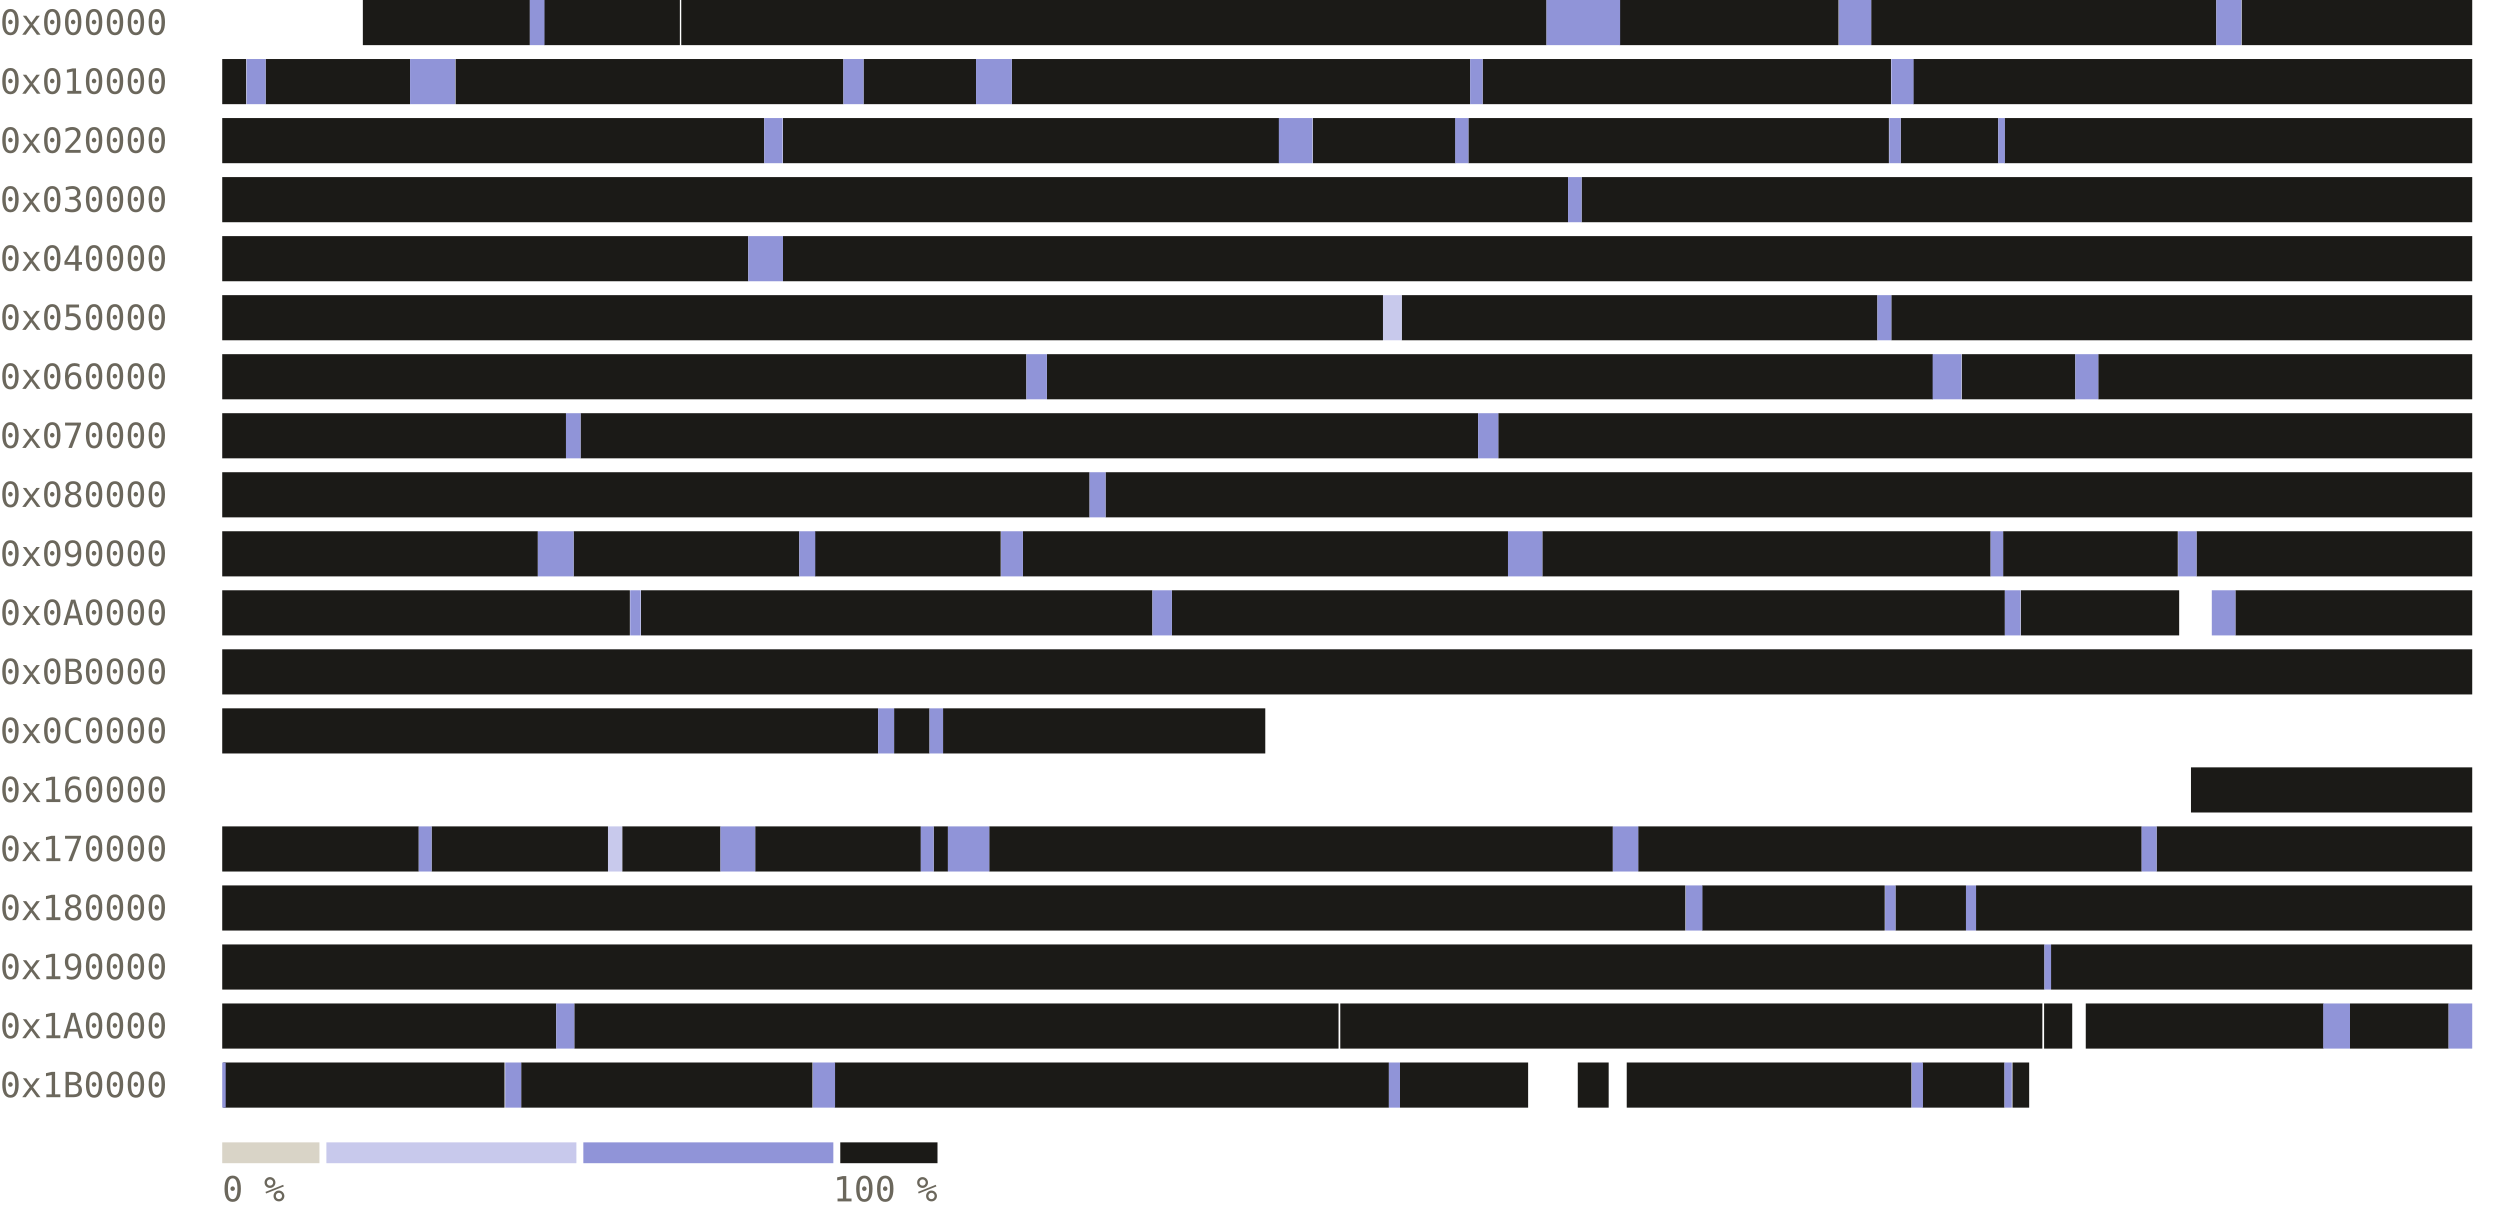
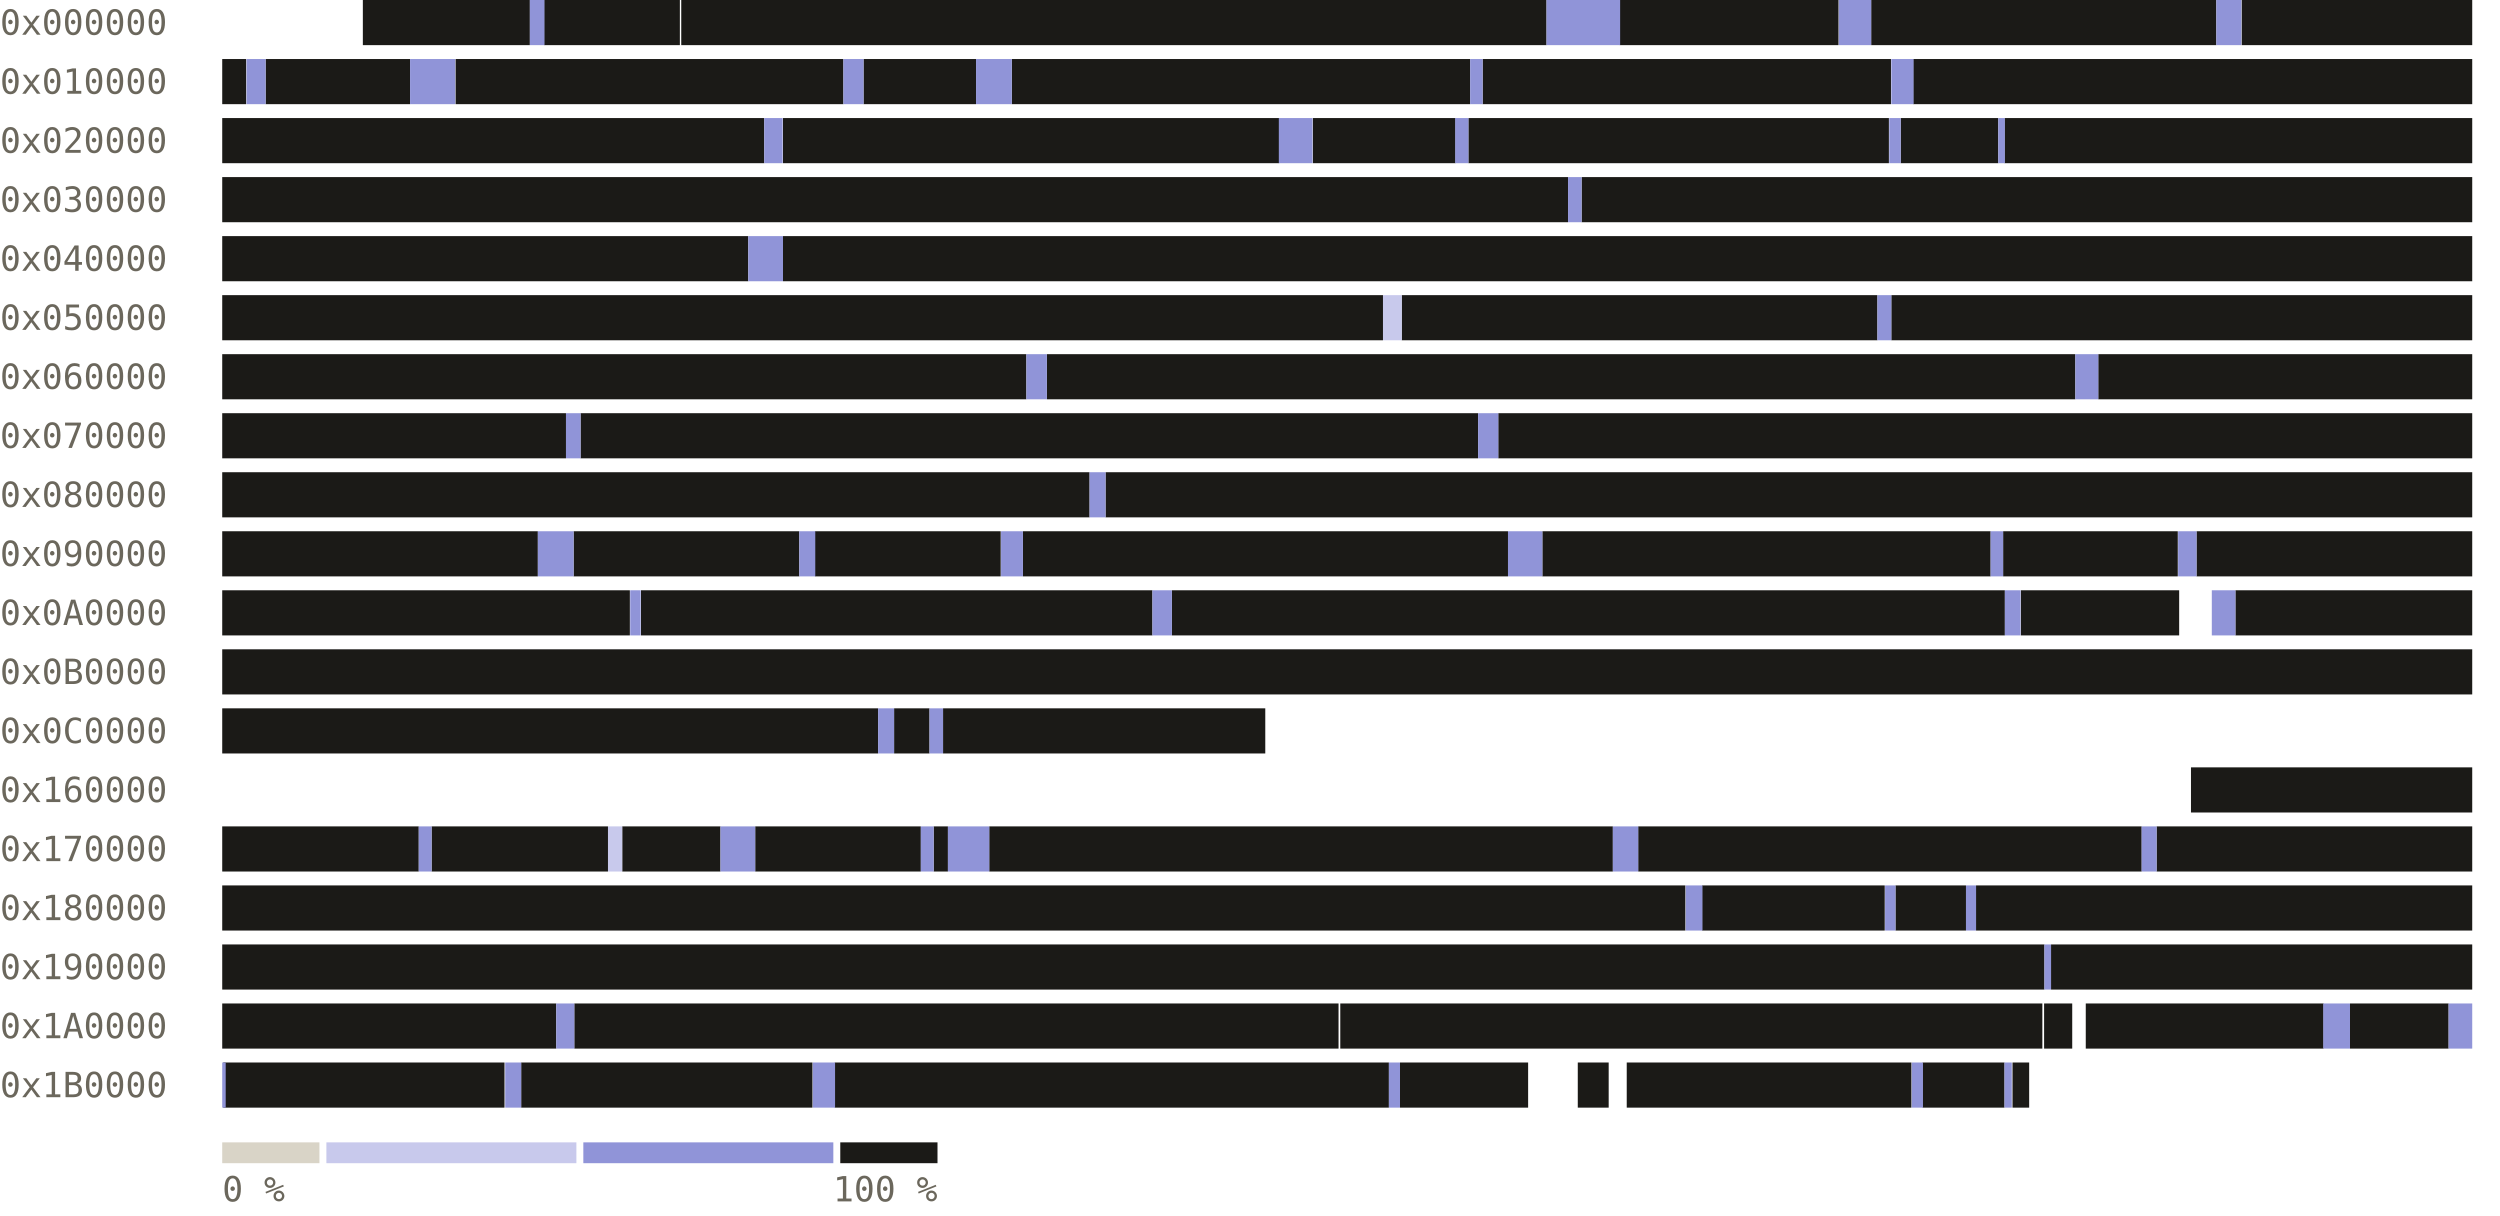
<svg xmlns="http://www.w3.org/2000/svg" viewBox="0 0 720 350" width="720" height="350">
  <style>text{font:10px monospace;fill:#6b675c}.q0{fill:#d9d4c7}.q1{fill:#e3e2f2}.q2{fill:#d6d6ef}.q3{fill:#c8c9ec}.q4{fill:#babce8}.q5{fill:#acafe4}.q6{fill:#9ea2df}.q7{fill:#9094d8}.q8{fill:#8186cf}.q9{fill:#7277c4}.q10{fill:#1b1a17}@media (prefers-color-scheme:dark){text{fill:#a8a293}.q0{fill:#4a463d}.q1{fill:#35375a}.q2{fill:#3c3f66}.q3{fill:#444772}.q4{fill:#4d517f}.q5{fill:#575b8c}.q6{fill:#62669a}.q7{fill:#6e72a8}.q8{fill:#7b7fb6}.q9{fill:#888cc4}.q10{fill:#d6d0bd}}</style>
  <text x="0" y="10">0x000000</text>
  <text x="0" y="27">0x010000</text>
  <text x="0" y="44">0x020000</text>
  <text x="0" y="61">0x030000</text>
  <text x="0" y="78">0x040000</text>
  <text x="0" y="95">0x050000</text>
  <text x="0" y="112">0x060000</text>
  <text x="0" y="129">0x070000</text>
  <text x="0" y="146">0x080000</text>
  <text x="0" y="163">0x090000</text>
  <text x="0" y="180">0x0A0000</text>
  <text x="0" y="197">0x0B0000</text>
  <text x="0" y="214">0x0C0000</text>
  <text x="0" y="231">0x160000</text>
  <text x="0" y="248">0x170000</text>
  <text x="0" y="265">0x180000</text>
  <text x="0" y="282">0x190000</text>
  <text x="0" y="299">0x1A0000</text>
  <text x="0" y="316">0x1B0000</text>
-   <path class="q10" d="M104.5 0h48.1v13h-48.1zM156.7 0h39.1v13h-39.1zM196.2 0h249.2v13h-249.2zM466.5 0h63v13h-63zM538.9 0h99.4v13h-99.4zM645.6 0h66.4v13h-66.4zM64 17h6.9v13h-6.9zM76.5 17h41.6v13h-41.6zM131.2 17h111.7v13h-111.7zM248.7 17h32.4v13h-32.4zM291.4 17h132v13h-132zM427 17h117.6v13h-117.6zM551 17h161v13h-161zM64 34h156.1v13h-156.1zM225.5 34h142.9v13h-142.9zM378.1 34h41.1v13h-41.1zM422.9 34h121.1v13h-121.1zM547.4 34h28.1v13h-28.1zM577.3 34h134.7v13h-134.7zM64 51h387.6v13h-387.6zM455.5 51h256.5v13h-256.5zM64 68h151.5v13h-151.5zM225.5 68h486.5v13h-486.5zM64 85h334.3v13h-334.3zM403.7 85h137v13h-137zM544.7 85h167.3v13h-167.3zM64 102h231.6v13h-231.6zM301.5 102h255.2v13h-255.2zM565 102h32.7v13h-32.7zM604.3 102h107.7v13h-107.7zM64 119h99v13h-99zM167.2 119h258.5v13h-258.5zM431.5 119h280.5v13h-280.5zM64 136h249.8v13h-249.8zM318.4 136h393.6v13h-393.6zM64 153h90.9v13h-90.9zM165.2 153h65v13h-65zM234.7 153h53.5v13h-53.5zM294.6 153h139.7v13h-139.7zM444.2 153h129.1v13h-129.1zM576.9 153h50.3v13h-50.3zM632.6 153h79.4v13h-79.4zM64 170h117.4v13h-117.4zM184.6 170h147.3v13h-147.3zM337.5 170h239.9v13h-239.9zM582 170h45.6v13h-45.6zM643.8 170h68.2v13h-68.2zM64 187h648v13h-648zM64 204h188.9v13h-188.9zM257.5 204h10.2v13h-10.2zM271.6 204h92.8v13h-92.8zM631 221h81v13h-81zM64 238h56.6v13h-56.6zM124.3 238h50.8v13h-50.8zM179.2 238h28.3v13h-28.3zM217.5 238h47.7v13h-47.7zM268.9 238h4.1v13h-4.1zM284.9 238h179.6v13h-179.6zM471.8 238h145v13h-145zM621.1 238h90.9v13h-90.9zM64 255h421.4v13h-421.4zM490.2 255h52.6v13h-52.6zM545.9 255h20.3v13h-20.3zM569.1 255h142.9v13h-142.9zM64 272h524.8v13h-524.8zM590.7 272h121.3v13h-121.3zM64 289h96.2v13h-96.2zM165.4 289h220.1v13h-220.1zM386 289h202.2v13h-202.2zM588.7 289h8.1v13h-8.1zM600.7 289h68.5v13h-68.5zM676.8 289h28.4v13h-28.4zM64.3 306h81v13h-81zM150.1 306h83.9v13h-83.9zM240.4 306h159.6v13h-159.6zM403.2 306h36.9v13h-36.9zM454.4 306h8.9v13h-8.9zM468.5 306h82v13h-82zM553.7 306h23.6v13h-23.6zM579.6 306h4.8v13h-4.8z" />
-   <path class="q7" d="M152.6 0h4.2v13h-4.2zM445.4 0h21.2v13h-21.2zM529.6 0h9.3v13h-9.3zM638.3 0h7.2v13h-7.2zM71 17h5.5v13h-5.5zM118.1 17h13v13h-13zM242.9 17h5.8v13h-5.8zM281.1 17h10.3v13h-10.3zM423.4 17h3.6v13h-3.6zM544.7 17h6.4v13h-6.4zM220.1 34h5.3v13h-5.3zM368.3 34h9.7v13h-9.7zM419.1 34h3.8v13h-3.8zM544.1 34h3.3v13h-3.3zM575.5 34h1.9v13h-1.9zM451.6 51h3.9v13h-3.9zM215.5 68h10v13h-10zM540.7 85h4v13h-4zM295.6 102h5.9v13h-5.9zM556.6 102h8.3v13h-8.3zM597.7 102h6.6v13h-6.6zM163 119h4.2v13h-4.2zM425.7 119h5.8v13h-5.8zM313.8 136h4.6v13h-4.6zM154.9 153h10.3v13h-10.3zM230.2 153h4.6v13h-4.6zM288.3 153h6.3v13h-6.3zM434.3 153h9.9v13h-9.9zM573.3 153h3.6v13h-3.6zM627.3 153h5.3v13h-5.3zM181.5 170h3v13h-3zM331.9 170h5.6v13h-5.6zM577.4 170h4.5v13h-4.5zM637 170h6.8v13h-6.8zM252.9 204h4.6v13h-4.6zM267.7 204h3.9v13h-3.9zM120.6 238h3.7v13h-3.7zM207.5 238h10v13h-10zM265.2 238h3.7v13h-3.7zM273 238h11.9v13h-11.9zM464.5 238h7.3v13h-7.3zM616.8 238h4.3v13h-4.3zM485.5 255h4.8v13h-4.8zM542.9 255h3v13h-3zM566.2 255h2.9v13h-2.9zM588.8 272h1.9v13h-1.9zM160.2 289h5.2v13h-5.2zM669.1 289h7.7v13h-7.7zM705.2 289h6.8v13h-6.8zM64 306h1v13h-1zM145.5 306h4.6v13h-4.6zM234.1 306h6.4v13h-6.4zM400 306h3.2v13h-3.2zM550.6 306h3.2v13h-3.2zM577.3 306h2.1v13h-2.1z" />
+   <path class="q10" d="M104.5 0h48.1v13h-48.1zM156.7 0h39.1v13h-39.1zM196.2 0h249.2v13h-249.2zM466.5 0h63v13h-63zM538.9 0h99.4v13h-99.4zM645.6 0h66.4v13h-66.4zM64 17h6.9v13h-6.9zM76.5 17h41.6v13h-41.6zM131.2 17h111.7v13h-111.7zM248.7 17h32.4v13h-32.4zM291.4 17h132v13h-132zM427 17h117.6v13h-117.6zM551 17h161v13h-161zM64 34h156.1v13h-156.1zM225.5 34h142.9v13h-142.9zM378.1 34h41.1v13h-41.1zM422.9 34h121.1v13h-121.1zM547.4 34h28.1v13h-28.1zM577.3 34h134.7v13h-134.7zM64 51h387.6v13h-387.6zM455.5 51h256.5v13h-256.5zM64 68h151.5v13h-151.5zM225.5 68h486.5v13h-486.5zM64 85h334.3v13h-334.3zM403.7 85h137v13h-137zM544.7 85h167.3v13h-167.3zM64 102h231.6v13h-231.6zM301.5 102h296.2v13h-296.2zM604.3 102h107.7v13h-107.7zM64 119h99v13h-99zM167.2 119h258.5v13h-258.5zM431.5 119h280.5v13h-280.5zM64 136h249.8v13h-249.8zM318.4 136h393.6v13h-393.6zM64 153h90.9v13h-90.9zM165.2 153h65v13h-65zM234.7 153h53.5v13h-53.5zM294.6 153h139.7v13h-139.7zM444.2 153h129.1v13h-129.1zM576.9 153h50.3v13h-50.3zM632.6 153h79.4v13h-79.4zM64 170h117.4v13h-117.4zM184.6 170h147.3v13h-147.3zM337.5 170h239.9v13h-239.9zM582 170h45.6v13h-45.6zM643.8 170h68.2v13h-68.2zM64 187h648v13h-648zM64 204h188.9v13h-188.9zM257.5 204h10.2v13h-10.2zM271.6 204h92.8v13h-92.8zM631 221h81v13h-81zM64 238h56.6v13h-56.6zM124.3 238h50.8v13h-50.8zM179.2 238h28.3v13h-28.3zM217.5 238h47.7v13h-47.7zM268.9 238h4.1v13h-4.1zM284.9 238h179.6v13h-179.6zM471.8 238h145v13h-145zM621.1 238h90.9v13h-90.9zM64 255h421.4v13h-421.4zM490.2 255h52.6v13h-52.6zM545.9 255h20.3v13h-20.3zM569.1 255h142.9v13h-142.9zM64 272h524.8v13h-524.8zM590.7 272h121.3v13h-121.3zM64 289h96.2v13h-96.2zM165.4 289h220.1v13h-220.1zM386 289h202.2v13h-202.2zM588.7 289h8.1v13h-8.1zM600.7 289h68.5v13h-68.5zM676.8 289h28.4v13h-28.4zM64.3 306h81v13h-81zM150.1 306h83.9v13h-83.9zM240.4 306h159.6v13h-159.6zM403.2 306h36.9v13h-36.9zM454.4 306h8.9v13h-8.9zM468.5 306h82v13h-82zM553.7 306h23.6v13h-23.6zM579.6 306h4.8v13h-4.8z" />
+   <path class="q7" d="M152.6 0h4.2v13h-4.2zM445.4 0h21.2v13h-21.2zM529.6 0h9.3v13h-9.3zM638.3 0h7.2v13h-7.2zM71 17h5.5v13h-5.5zM118.1 17h13v13h-13zM242.9 17h5.8v13h-5.8zM281.1 17h10.3v13h-10.3zM423.4 17h3.6v13h-3.6zM544.7 17h6.4v13h-6.4zM220.1 34h5.3v13h-5.3zM368.3 34h9.7v13h-9.7zM419.1 34h3.8v13h-3.8zM544.1 34h3.3v13h-3.3zM575.5 34h1.9v13h-1.9zM451.6 51h3.9v13h-3.9zM215.5 68h10v13h-10zM540.7 85h4v13h-4zM295.6 102h5.9v13h-5.9zM597.7 102h6.6v13h-6.6zM163 119h4.2v13h-4.2zM425.7 119h5.8v13h-5.8zM313.8 136h4.6v13h-4.6zM154.9 153h10.3v13h-10.3zM230.2 153h4.6v13h-4.6zM288.3 153h6.3v13h-6.3zM434.3 153h9.9v13h-9.9zM573.3 153h3.6v13h-3.6zM627.3 153h5.3v13h-5.3zM181.5 170h3v13h-3zM331.9 170h5.6v13h-5.6zM577.4 170h4.5v13h-4.5zM637 170h6.8v13h-6.8zM252.9 204h4.6v13h-4.6zM267.7 204h3.9v13h-3.9zM120.6 238h3.7v13h-3.7zM207.5 238h10v13h-10zM265.2 238h3.7v13h-3.7zM273 238h11.9v13h-11.9zM464.5 238h7.3v13h-7.3zM616.8 238h4.3v13h-4.3zM485.5 255h4.8v13h-4.8zM542.9 255h3v13h-3zM566.2 255h2.9v13h-2.9zM588.8 272h1.9v13h-1.9zM160.2 289h5.2v13h-5.2zM669.1 289h7.7v13h-7.7zM705.2 289h6.8v13h-6.8zM64 306h1v13h-1zM145.5 306h4.6v13h-4.6zM234.1 306h6.4v13h-6.4zM400 306h3.2v13h-3.2zM550.6 306h3.2v13h-3.2zM577.3 306h2.1v13h-2.1z" />
  <path class="q3" d="M398.3 85h5.4v13h-5.4zM175.1 238h4.1v13h-4.1z" />
  <rect class="q0" x="64" y="329" width="28" height="6" />
  <rect class="q3" x="94" y="329" width="72" height="6" />
  <rect class="q7" x="168" y="329" width="72" height="6" />
  <rect class="q10" x="242" y="329" width="28" height="6" />
  <text x="64" y="346">0 %</text>
  <text x="270" y="346" text-anchor="end">100 %</text>
</svg>
